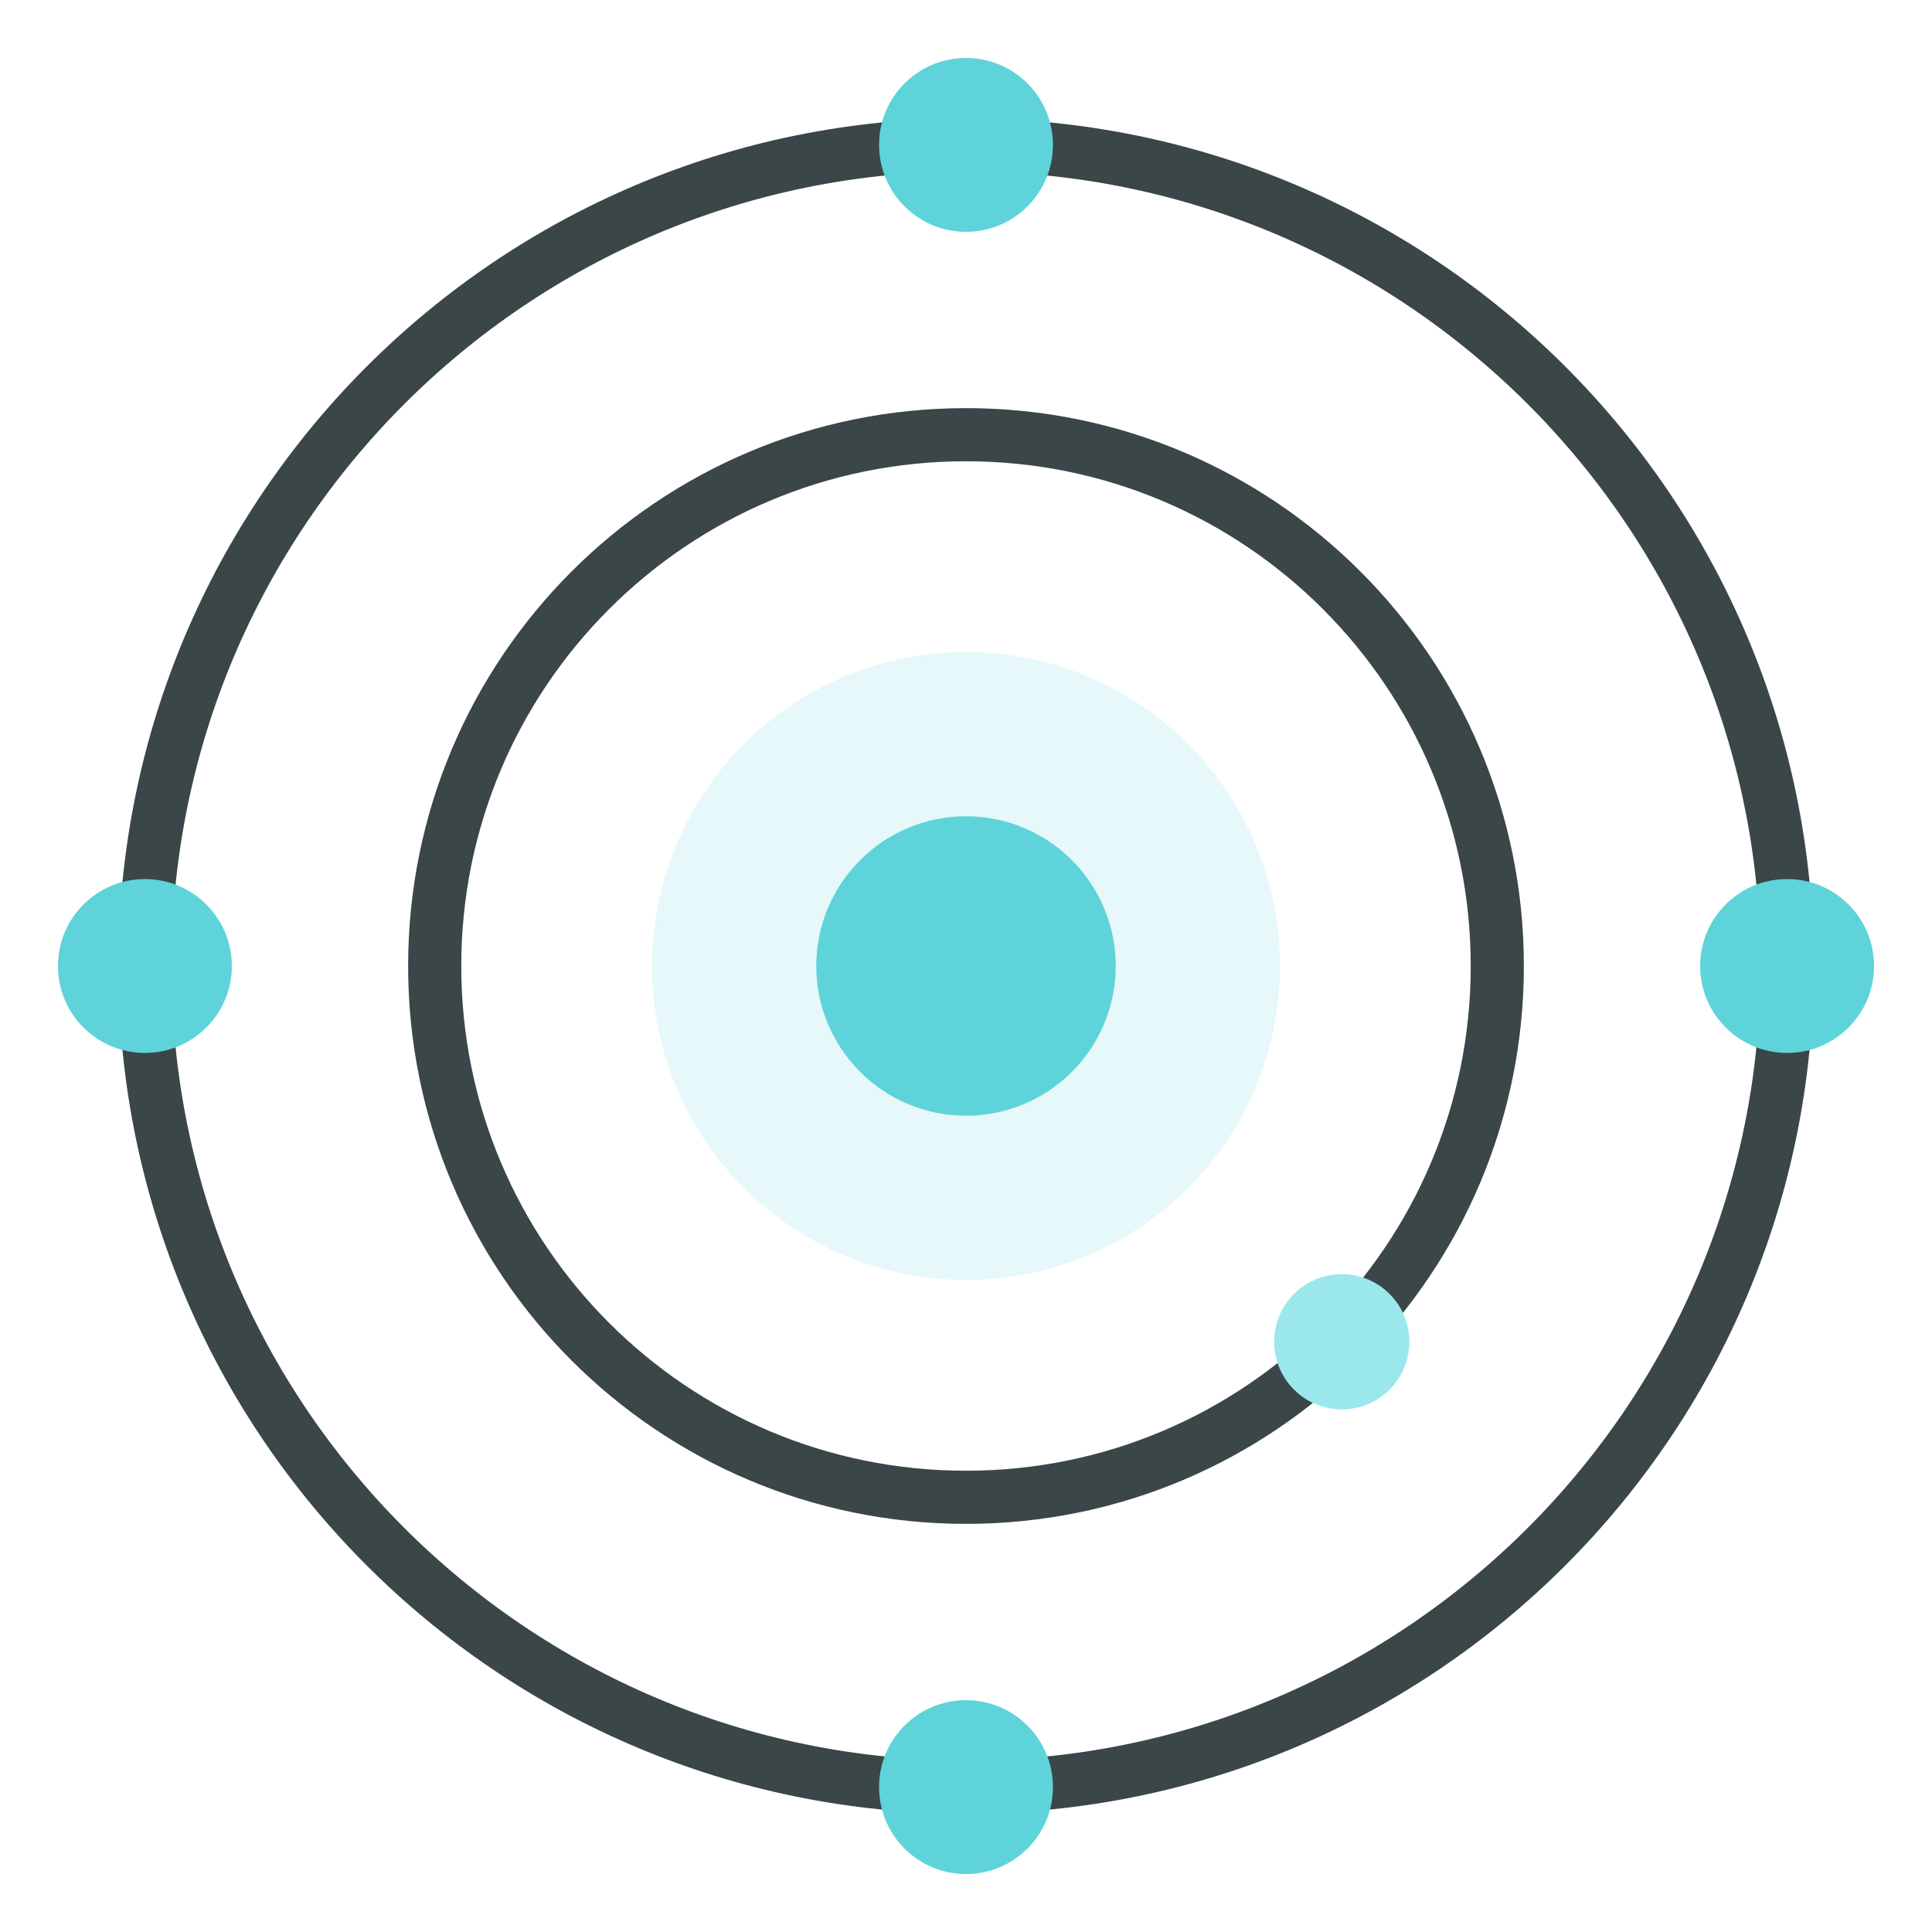
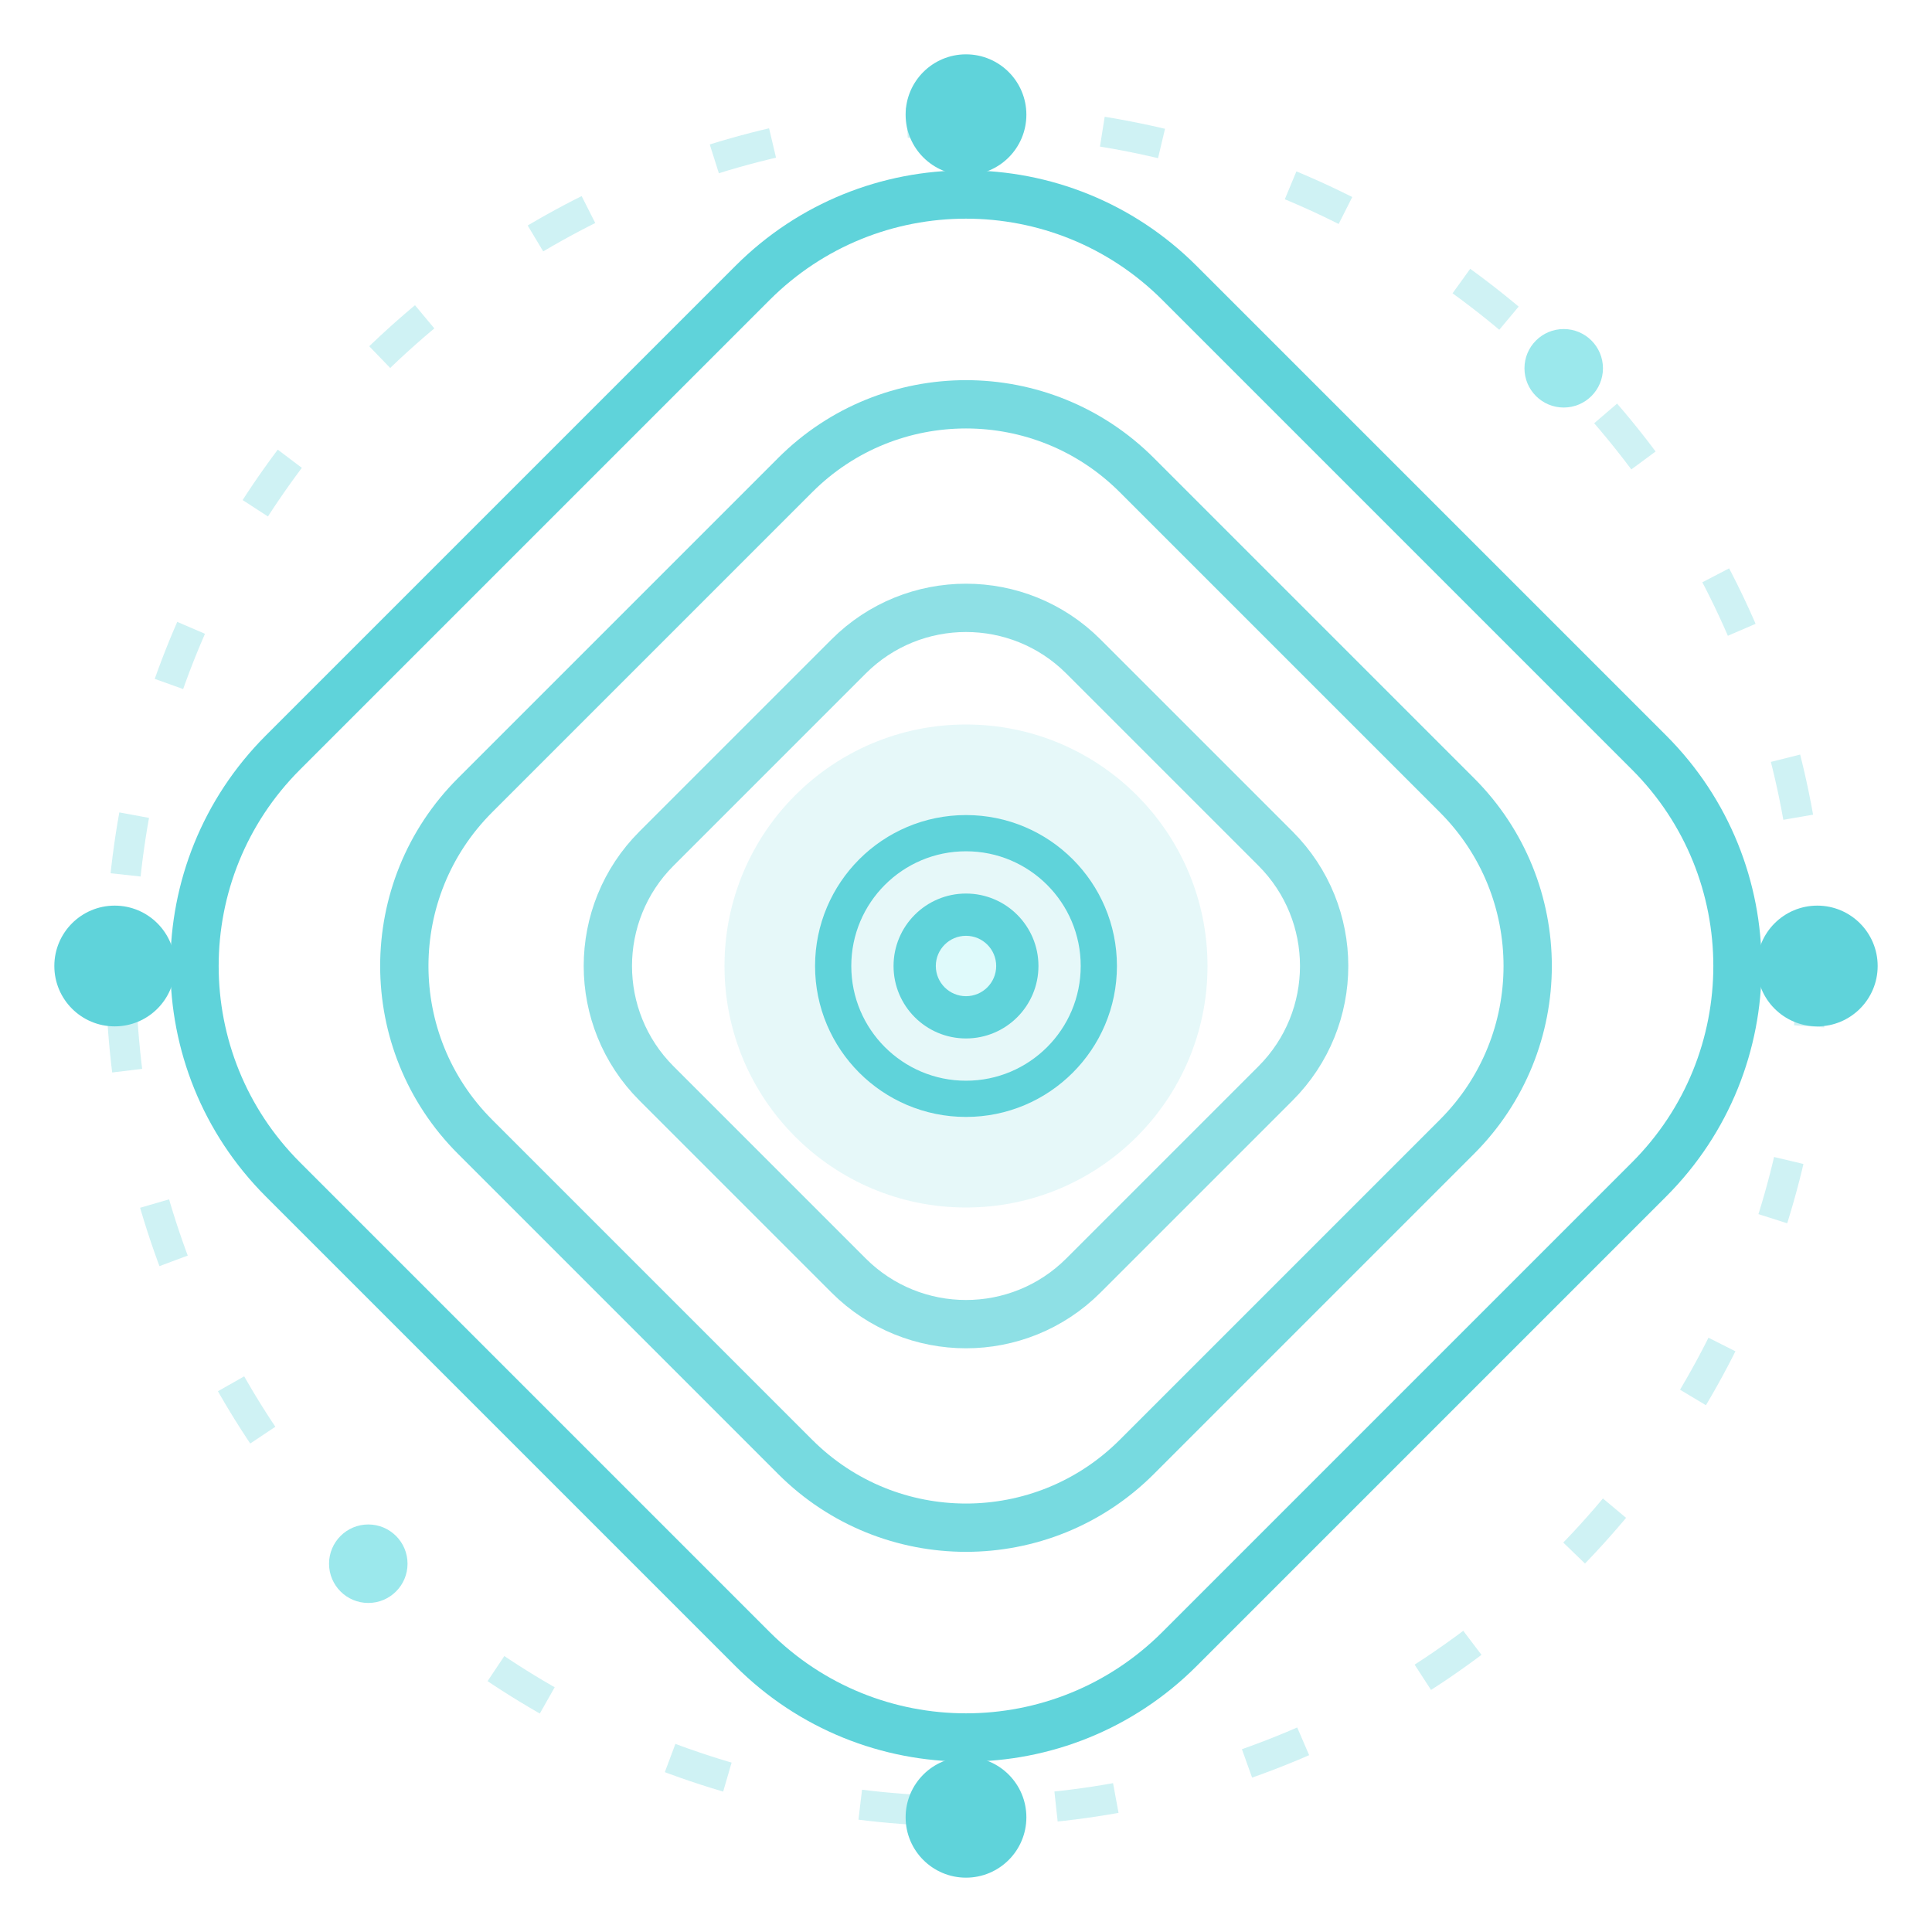
- <svg xmlns="http://www.w3.org/2000/svg" viewBox="0 0 40 40" fill="none" role="img" aria-label="Tapestry">
-   <circle cx="20" cy="20" r="17" stroke="#3a4648" stroke-width="1.1" />
-   <circle cx="20" cy="20" r="11" stroke="#3a4648" stroke-width="1.1" />
-   <circle cx="20" cy="20" r="6.5" fill="#5fd3da" opacity="0.16" />
-   <circle cx="20" cy="20" r="3.1" fill="#5fd3da" />
-   <circle cx="20" cy="3" r="1.8" fill="#5fd3da" />
-   <circle cx="37" cy="20" r="1.8" fill="#5fd3da" />
-   <circle cx="20" cy="37" r="1.8" fill="#5fd3da" />
-   <circle cx="3" cy="20" r="1.8" fill="#5fd3da" />
-   <circle cx="27.78" cy="27.78" r="1.4" fill="#9be8ec" />
+ <svg xmlns="http://www.w3.org/2000/svg" viewBox="0 0 64 64" fill="none" role="img" aria-label="Tapestry">
+   <circle cx="32" cy="32" r="28" stroke="#5fd3da" stroke-opacity="0.30" stroke-width="1" stroke-dasharray="2 4.5" />
+   <circle cx="51.8" cy="12.2" r="1.3" fill="#9be8ec" />
+   <circle cx="12.2" cy="51.8" r="1.3" fill="#9be8ec" />
+   <g stroke="#5fd3da" stroke-width="1.6">
+     <rect x="11" y="11" width="42" height="42" rx="10" transform="rotate(45 32 32)" />
+     <rect x="16.5" y="16.5" width="31" height="31" rx="8" transform="rotate(45 32 32)" stroke-opacity="0.85" />
+     <rect x="22" y="22" width="20" height="20" rx="5.5" transform="rotate(45 32 32)" stroke-opacity="0.7" />
+   </g>
+   <g fill="#5fd3da">
+     <circle cx="32" cy="3.8" r="2" />
+     <circle cx="60.2" cy="32" r="2" />
+     <circle cx="32" cy="60.2" r="2" />
+     <circle cx="3.8" cy="32" r="2" />
+   </g>
+   <circle cx="32" cy="32" r="8" fill="#5fd3da" opacity="0.16" />
+   <circle cx="32" cy="32" r="4.4" fill="none" stroke="#5fd3da" stroke-width="1.2" />
+   <circle cx="32" cy="32" r="2.4" fill="#5fd3da" />
+   <circle cx="32" cy="32" r="1" fill="#dffafb" />
</svg>
